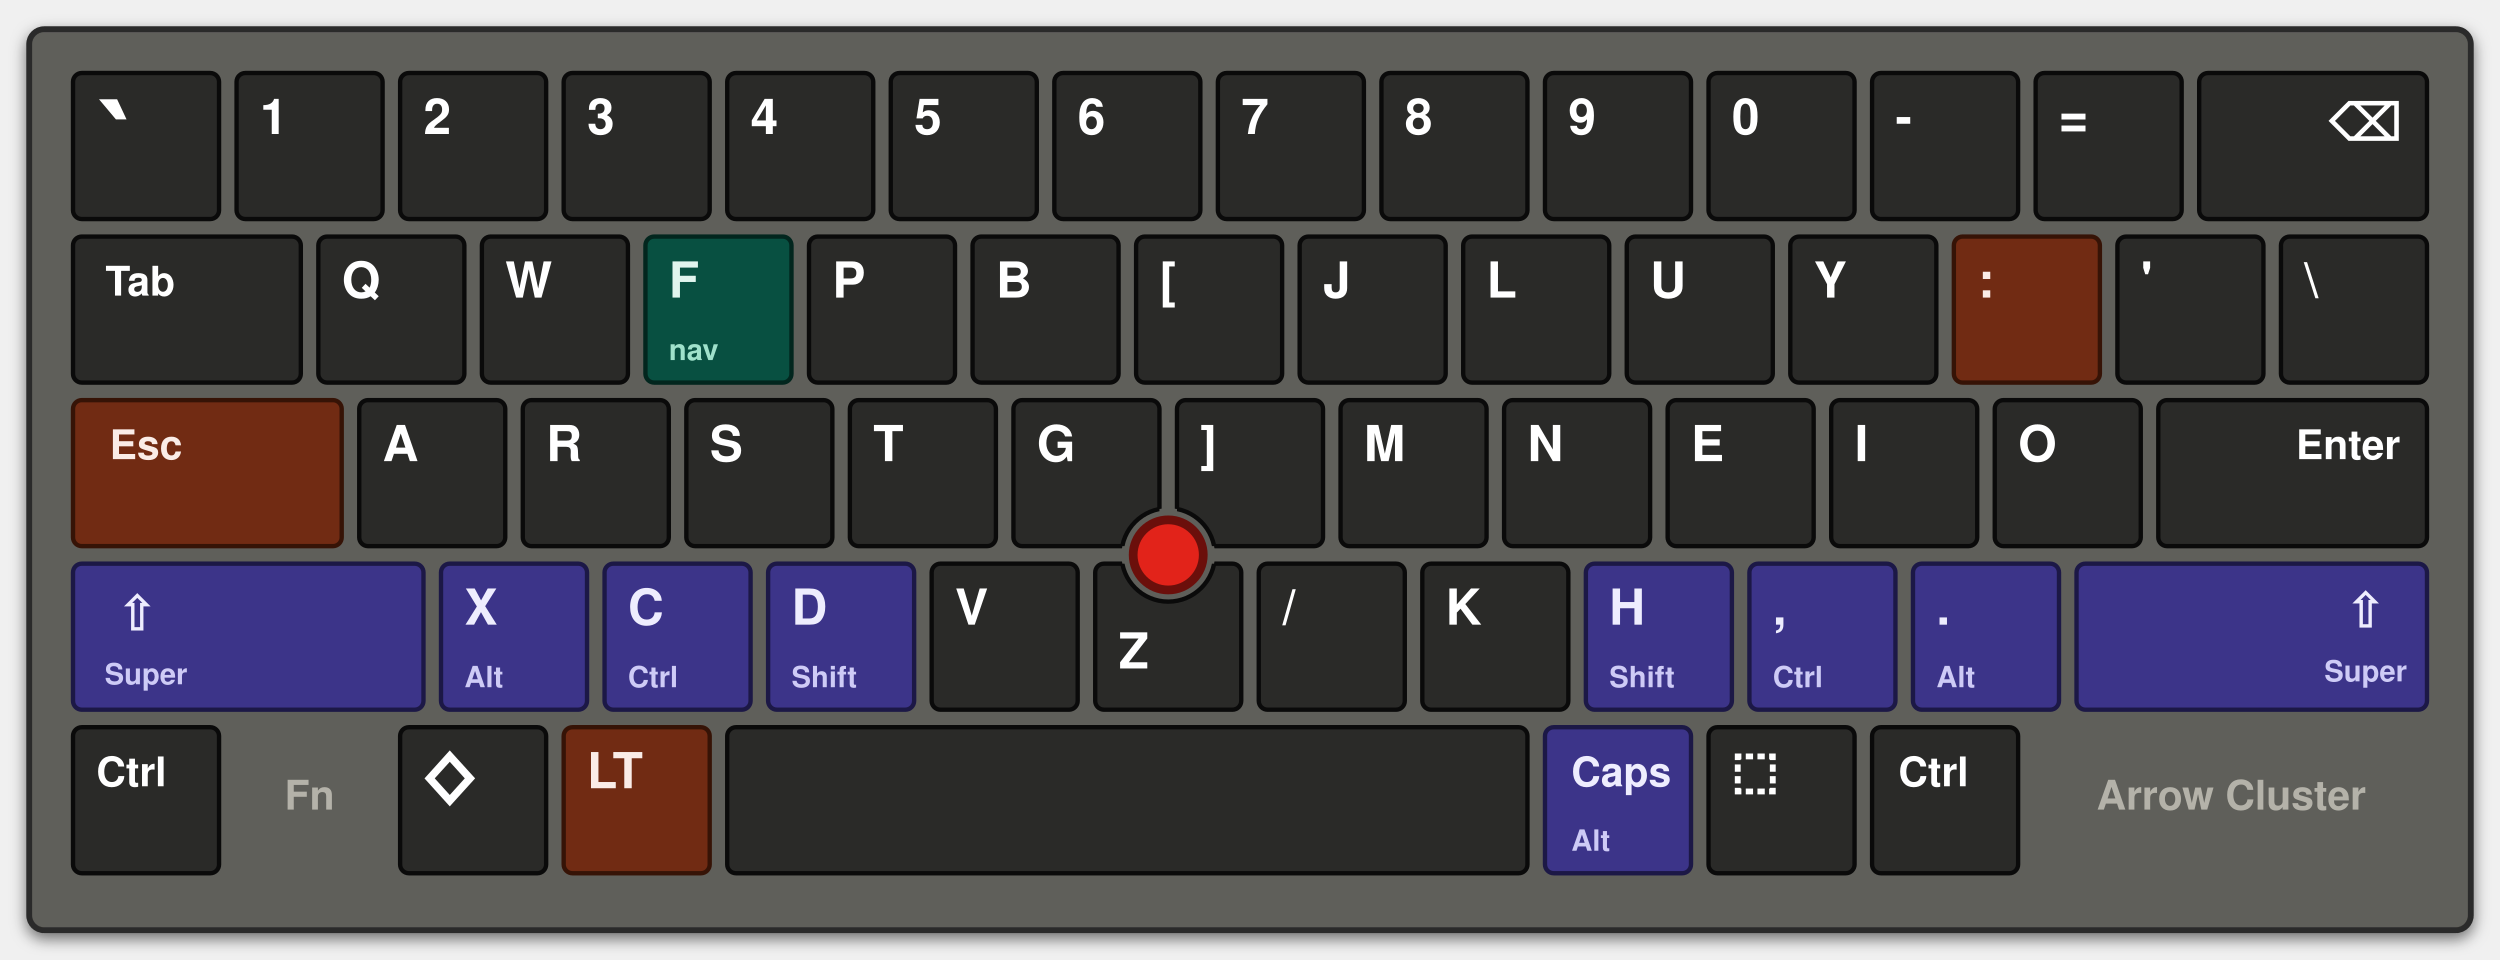
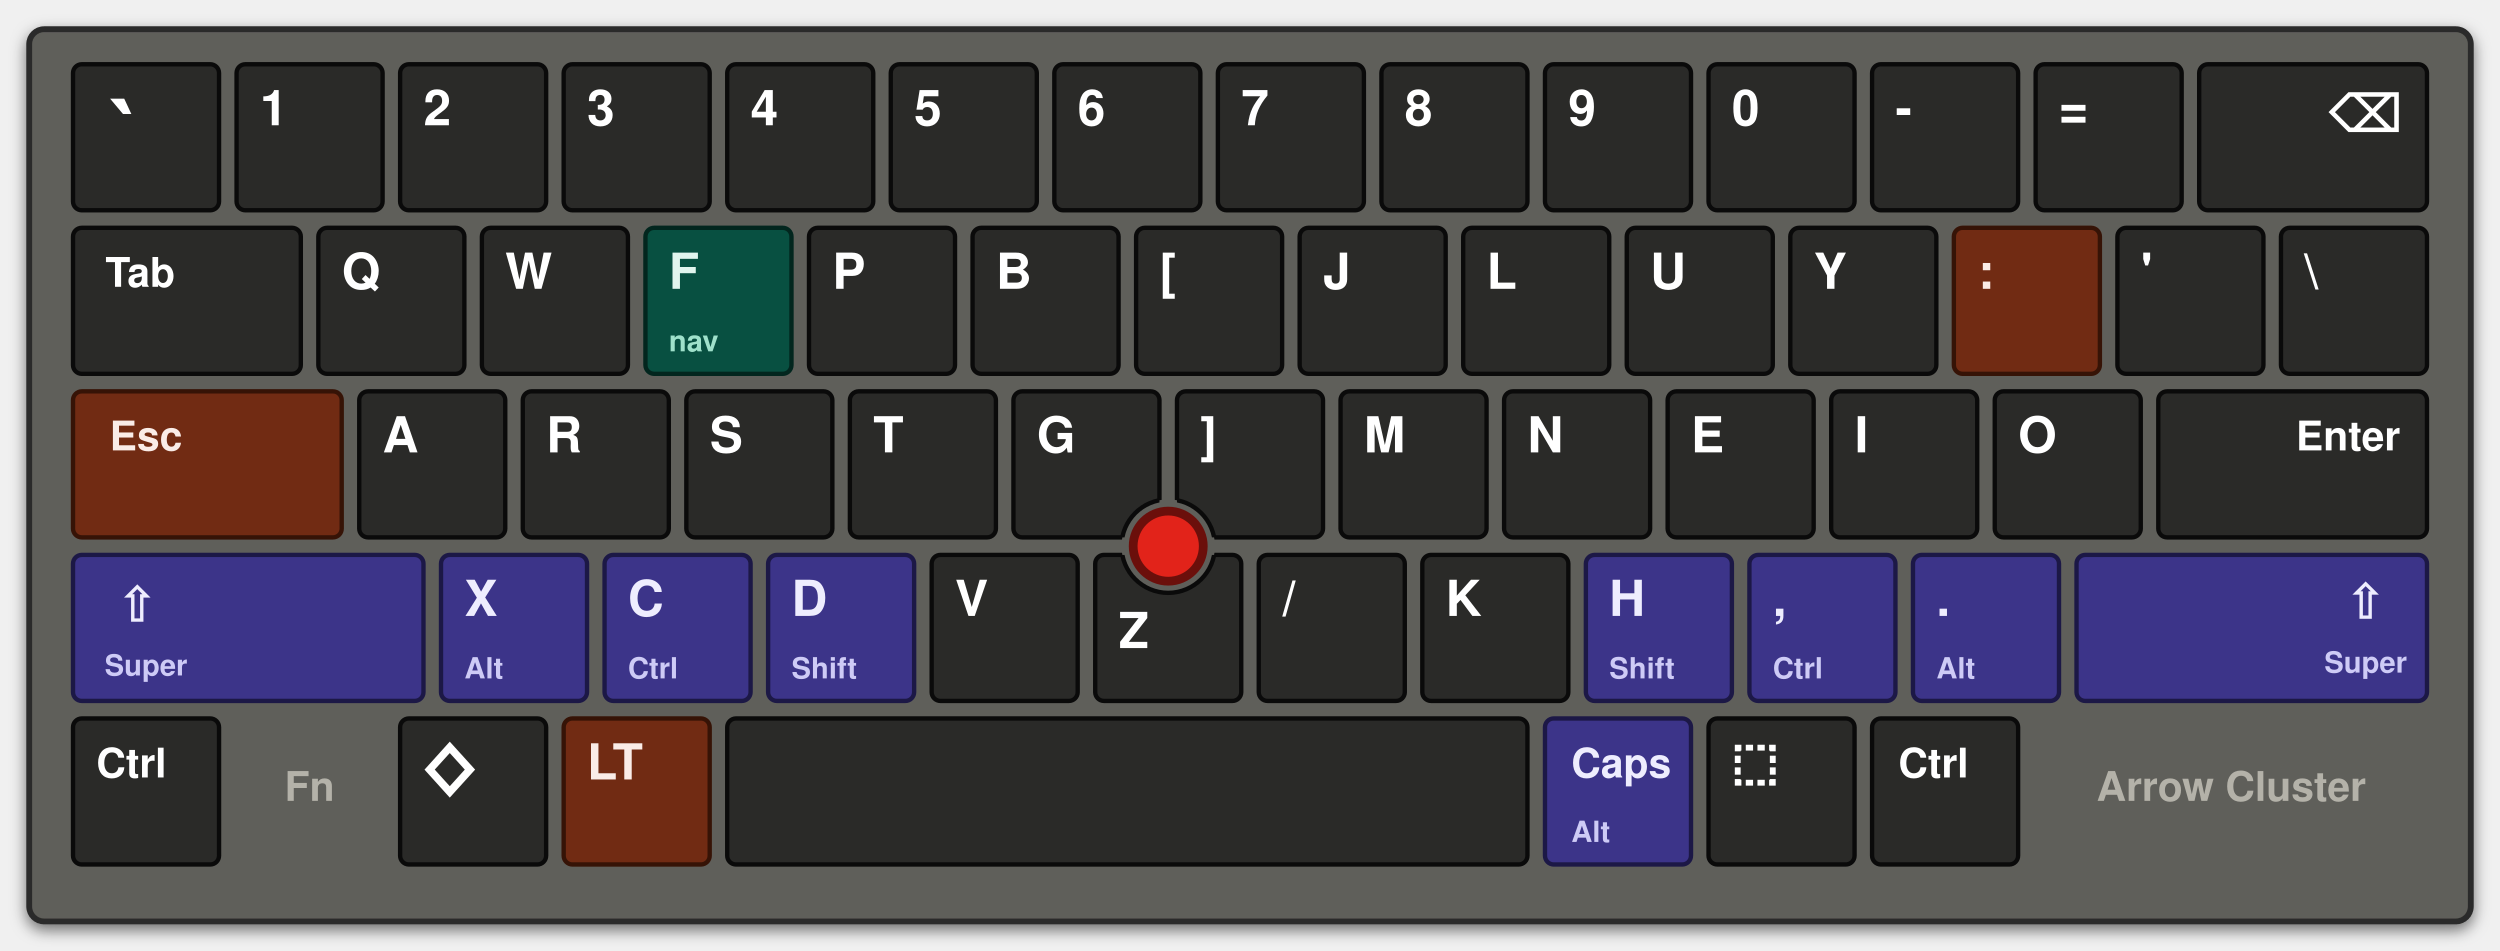
- <svg xmlns="http://www.w3.org/2000/svg" width="856" height="328.5" viewBox="0 0 856 328.5">
+ <svg xmlns="http://www.w3.org/2000/svg" width="856" height="325.5" viewBox="0 3 856 325.5">
  <style>text{font-family:-apple-system,"Segoe UI",Helvetica,Arial,"DejaVu Sans",sans-serif;text-anchor:middle;dominant-baseline:central;font-weight:600}
.kb{fill:#5F5E5A;stroke:#2C2C2A;stroke-width:2}.tp{fill:#E2231A;stroke:#6B0F0B;stroke-width:3}
rect{stroke-width:1.5}.t{font-size:17px}.tl{font-size:14px}.s{font-size:10px}.ft{font-size:11px}
.n rect,.blank rect{fill:#2A2A28;stroke:#0A0A0A}.cut{fill:none;stroke:#0A0A0A;stroke-width:1.5}.n .t,.n .tl,.n .ft{fill:#FFFFFF}.n .s{fill:#D3D1C7}
.dim rect{fill:none;stroke:none}.dim text{fill:#B4B2A9}.ac{font-size:14px;fill:#B4B2A9}
.mod rect{fill:#3C3489;stroke:#1C1846}.mod .t,.mod .tl,.mod .ft{fill:#EEEDFE}.mod .s{fill:#CECBF6}
.nav rect{fill:#085041;stroke:#02261E}.nav .t,.nav .tl,.nav .ft{fill:#E1F5EE}.nav .s{fill:#9FE1CB}
.ch rect{fill:#712B13;stroke:#361306}.ch .t,.ch .tl,.ch .ft{fill:#FAECE7}.ch .s{fill:#F5C4B3}
.sw rect{fill:#712B13;stroke:#361306}.sw .t,.sw .tl,.sw .ft{fill:#FAECE7}.sw .s{fill:#F5C4B3}
- .held rect{fill:#5DCAA5;stroke:#1D7A5C}.held text{fill:#04342C}.l{text-anchor:start}.bt{font-size:41px;stroke:#FFFFFF;stroke-width:0.75}.ps{fill:none;stroke:#FFFFFF;stroke-width:2;stroke-dasharray:2.5 1.5;stroke-dashoffset:1.25}.sup{font-size:24px;stroke:#FFFFFF;stroke-width:1.8}.bs{font-size:18px}</style>
+ .held rect{fill:#5DCAA5;stroke:#1D7A5C}.held text{fill:#04342C}.l{text-anchor:start}.bt{font-size:30px;stroke:#FFFFFF;stroke-width:0.75}.ps{fill:none;stroke:#FFFFFF;stroke-width:2;stroke-dasharray:2.5 1.5;stroke-dashoffset:1.25}.sup{font-size:24px;stroke:#FFFFFF;stroke-width:1.8}.bs{font-size:18px}</style>
  <defs>
    <filter id="shadow" x="-2%" y="-5%" width="104%" height="112%">
      <feDropShadow dx="0" dy="2" stdDeviation="2.5" flood-color="#000000" flood-opacity="0.55" />
    </filter>
    <mask id="tpcut">
      <rect width="856.0" height="324" fill="white" />
      <circle cx="400" cy="190" r="16" fill="black" />
    </mask>
    <clipPath id="tpkeys">
      <rect x="347" y="137" width="50" height="50" rx="3" />
      <rect x="403" y="137" width="50" height="50" rx="3" />
      <rect x="375" y="193" width="50" height="50" rx="3" />
    </clipPath>
  </defs>
-   <rect class="kb" x="10" y="10" width="836" height="308.5" rx="5.1" filter="url(#shadow)" />
+   <rect class="kb" x="10" y="13" width="836" height="305.5" rx="5.1" filter="url(#shadow)" />
  <g class="n">
    <rect x="25" y="25" width="50" height="50" rx="3" />
-     <text class="t l bt" x="34" y="56">`</text>
+     <text class="t l bt" x="38" y="53">`</text>
  </g>
  <g class="n">
    <rect x="81" y="25" width="50" height="50" rx="3" />
    <text class="t l" x="89" y="42">1</text>
  </g>
  <g class="n">
    <rect x="137" y="25" width="50" height="50" rx="3" />
    <text class="t l" x="145" y="42">2</text>
  </g>
  <g class="n">
    <rect x="193" y="25" width="50" height="50" rx="3" />
    <text class="t l" x="201" y="42">3</text>
  </g>
  <g class="n">
    <rect x="249" y="25" width="50" height="50" rx="3" />
    <text class="t l" x="257" y="42">4</text>
  </g>
  <g class="n">
    <rect x="305" y="25" width="50" height="50" rx="3" />
    <text class="t l" x="313" y="42">5</text>
  </g>
  <g class="n">
    <rect x="361" y="25" width="50" height="50" rx="3" />
    <text class="t l" x="369" y="42">6</text>
  </g>
  <g class="n">
    <rect x="417" y="25" width="50" height="50" rx="3" />
    <text class="t l" x="425" y="42">7</text>
  </g>
  <g class="n">
    <rect x="473" y="25" width="50" height="50" rx="3" />
    <text class="t l" x="481" y="42">8</text>
  </g>
  <g class="n">
    <rect x="529" y="25" width="50" height="50" rx="3" />
    <text class="t l" x="537" y="42">9</text>
  </g>
  <g class="n">
    <rect x="585" y="25" width="50" height="50" rx="3" />
    <text class="t l" x="593" y="42">0</text>
  </g>
  <g class="n">
    <rect x="641" y="25" width="50" height="50" rx="3" />
    <text class="t l" x="649" y="42">-</text>
  </g>
  <g class="n">
    <rect x="697" y="25" width="50" height="50" rx="3" />
    <text class="t l" x="705" y="42">=</text>
  </g>
  <g class="n">
    <rect x="753" y="25" width="78" height="50" rx="3" />
    <text class="t bs" x="810" y="42">⌫</text>
  </g>
  <g class="n">
    <rect x="25" y="81" width="78" height="50" rx="3" />
    <text class="tl" x="48" y="98">Tab</text>
  </g>
  <g class="n">
    <rect x="109" y="81" width="50" height="50" rx="3" />
    <text class="t l" x="117" y="98">Q</text>
  </g>
  <g class="n">
    <rect x="165" y="81" width="50" height="50" rx="3" />
    <text class="t l" x="173" y="98">W</text>
  </g>
  <g class="nav">
    <rect x="221" y="81" width="50" height="50" rx="3" />
    <text class="t l" x="229" y="98">F</text>
    <text class="s l" x="229" y="121">nav</text>
  </g>
  <g class="n">
    <rect x="277" y="81" width="50" height="50" rx="3" />
    <text class="t l" x="285" y="98">P</text>
  </g>
  <g class="n">
    <rect x="333" y="81" width="50" height="50" rx="3" />
    <text class="t l" x="341" y="98">B</text>
  </g>
  <g class="n">
    <rect x="389" y="81" width="50" height="50" rx="3" />
    <text class="t l" x="397" y="98">[</text>
  </g>
  <g class="n">
    <rect x="445" y="81" width="50" height="50" rx="3" />
    <text class="t l" x="453" y="98">J</text>
  </g>
  <g class="n">
    <rect x="501" y="81" width="50" height="50" rx="3" />
    <text class="t l" x="509" y="98">L</text>
  </g>
  <g class="n">
    <rect x="557" y="81" width="50" height="50" rx="3" />
    <text class="t l" x="565" y="98">U</text>
  </g>
  <g class="n">
    <rect x="613" y="81" width="50" height="50" rx="3" />
    <text class="t l" x="621" y="98">Y</text>
  </g>
  <g class="ch">
    <rect x="669" y="81" width="50" height="50" rx="3" />
    <text class="t l" x="677" y="98">:</text>
  </g>
  <g class="n">
    <rect x="725" y="81" width="50" height="50" rx="3" />
    <text class="t l" x="733" y="98">'</text>
  </g>
  <g class="n">
    <rect x="781" y="81" width="50" height="50" rx="3" />
    <text class="t l" x="789" y="98">\</text>
  </g>
  <g class="ch">
    <rect x="25" y="137" width="92" height="50" rx="3" />
    <text class="tl" x="50" y="154">Esc</text>
  </g>
  <g class="n">
    <rect x="123" y="137" width="50" height="50" rx="3" />
    <text class="t l" x="131" y="154">A</text>
  </g>
  <g class="n">
    <rect x="179" y="137" width="50" height="50" rx="3" />
    <text class="t l" x="187" y="154">R</text>
  </g>
  <g class="n">
    <rect x="235" y="137" width="50" height="50" rx="3" />
    <text class="t l" x="243" y="154">S</text>
  </g>
  <g class="n">
    <rect x="291" y="137" width="50" height="50" rx="3" />
    <text class="t l" x="299" y="154">T</text>
  </g>
  <g class="n" mask="url(#tpcut)">
    <rect x="347" y="137" width="50" height="50" rx="3" />
    <text class="t l" x="355" y="154">G</text>
  </g>
  <g class="n" mask="url(#tpcut)">
    <rect x="403" y="137" width="50" height="50" rx="3" />
    <text class="t l" x="411" y="154">]</text>
  </g>
  <g class="n">
    <rect x="459" y="137" width="50" height="50" rx="3" />
    <text class="t l" x="467" y="154">M</text>
  </g>
  <g class="n">
    <rect x="515" y="137" width="50" height="50" rx="3" />
    <text class="t l" x="523" y="154">N</text>
  </g>
  <g class="n">
    <rect x="571" y="137" width="50" height="50" rx="3" />
    <text class="t l" x="579" y="154">E</text>
  </g>
  <g class="n">
    <rect x="627" y="137" width="50" height="50" rx="3" />
    <text class="t l" x="635" y="154">I</text>
  </g>
  <g class="n">
    <rect x="683" y="137" width="50" height="50" rx="3" />
    <text class="t l" x="691" y="154">O</text>
  </g>
  <g class="n">
    <rect x="739" y="137" width="92" height="50" rx="3" />
    <text class="tl" x="804" y="154">Enter</text>
  </g>
  <g class="mod">
    <rect x="25" y="193" width="120" height="50" rx="3" />
    <text class="t" x="47" y="210">⇧</text>
    <text class="s" x="50" y="232">Super</text>
  </g>
  <g class="mod">
    <rect x="151" y="193" width="50" height="50" rx="3" />
    <text class="t l" x="159" y="210">X</text>
    <text class="s l" x="159" y="233">Alt</text>
  </g>
  <g class="mod">
    <rect x="207" y="193" width="50" height="50" rx="3" />
    <text class="t l" x="215" y="210">C</text>
    <text class="s l" x="215" y="233">Ctrl</text>
  </g>
  <g class="mod">
    <rect x="263" y="193" width="50" height="50" rx="3" />
    <text class="t l" x="271" y="210">D</text>
    <text class="s l" x="271" y="233">Shift</text>
  </g>
  <g class="n">
    <rect x="319" y="193" width="50" height="50" rx="3" />
    <text class="t l" x="327" y="210">V</text>
  </g>
  <g class="n" mask="url(#tpcut)">
    <rect x="375" y="193" width="50" height="50" rx="3" />
-     <text class="t l" x="383" y="225">Z</text>
+     <text class="t l" x="383" y="221">Z</text>
  </g>
  <g class="n">
    <rect x="431" y="193" width="50" height="50" rx="3" />
    <text class="t l" x="439" y="210">/</text>
  </g>
  <g class="n">
    <rect x="487" y="193" width="50" height="50" rx="3" />
    <text class="t l" x="495" y="210">K</text>
  </g>
  <g class="mod">
    <rect x="543" y="193" width="50" height="50" rx="3" />
    <text class="t l" x="551" y="210">H</text>
    <text class="s l" x="551" y="233">Shift</text>
  </g>
  <g class="mod">
    <rect x="599" y="193" width="50" height="50" rx="3" />
    <text class="t l" x="607" y="210">,</text>
    <text class="s l" x="607" y="233">Ctrl</text>
  </g>
  <g class="mod">
    <rect x="655" y="193" width="50" height="50" rx="3" />
    <text class="t l" x="663" y="210">.</text>
    <text class="s l" x="663" y="233">Alt</text>
  </g>
  <g class="mod">
    <rect x="711" y="193" width="120" height="50" rx="3" />
    <text class="t" x="810" y="209">⇧</text>
    <text class="s" x="810" y="231">Super</text>
  </g>
  <g class="n">
    <rect x="25" y="249" width="50" height="50" rx="3" />
    <text class="tl" x="45" y="266">Ctrl</text>
  </g>
  <g class="dim">
    <rect x="81" y="249" width="50" height="50" rx="3" />
    <text class="tl" x="106" y="274">Fn</text>
  </g>
  <g class="n">
    <rect x="137" y="249" width="50" height="50" rx="3" />
    <text class="t sup l" x="142" y="269">◇</text>
  </g>
  <g class="sw">
    <rect x="193" y="249" width="50" height="50" rx="3" />
    <text class="t l" x="201" y="266">LT</text>
  </g>
  <g class="n">
    <rect x="249" y="249" width="274" height="50" rx="3" />
  </g>
  <g class="mod">
    <rect x="529" y="249" width="50" height="50" rx="3" />
    <text class="tl l" x="538" y="266">Caps</text>
    <text class="s l" x="538" y="289">Alt</text>
  </g>
  <g class="n">
    <rect x="585" y="249" width="50" height="50" rx="3" />
    <path class="ps" d="M595 259h12v12h-12Z" />
  </g>
  <g class="n">
    <rect x="641" y="249" width="50" height="50" rx="3" />
    <text class="tl l" x="650" y="266">Ctrl</text>
  </g>
  <text class="ac" x="764" y="274">Arrow Cluster</text>
  <circle class="cut" cx="400" cy="190" r="16" clip-path="url(#tpkeys)" />
  <circle class="tp" cx="400" cy="190" r="12" />
</svg>
